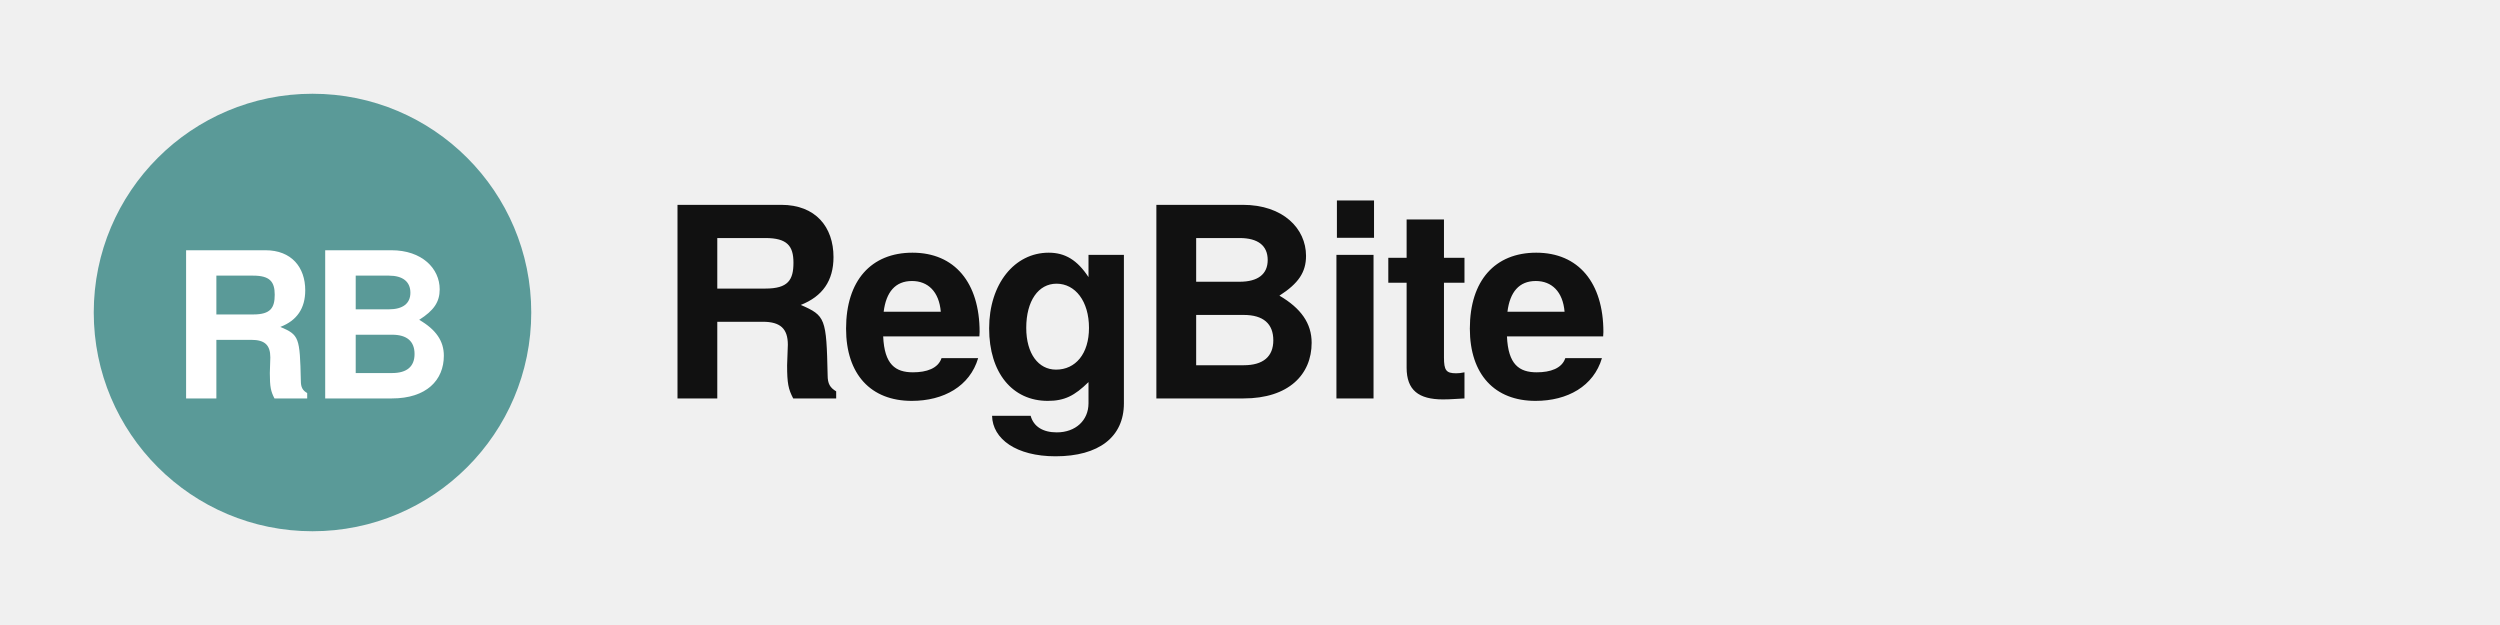
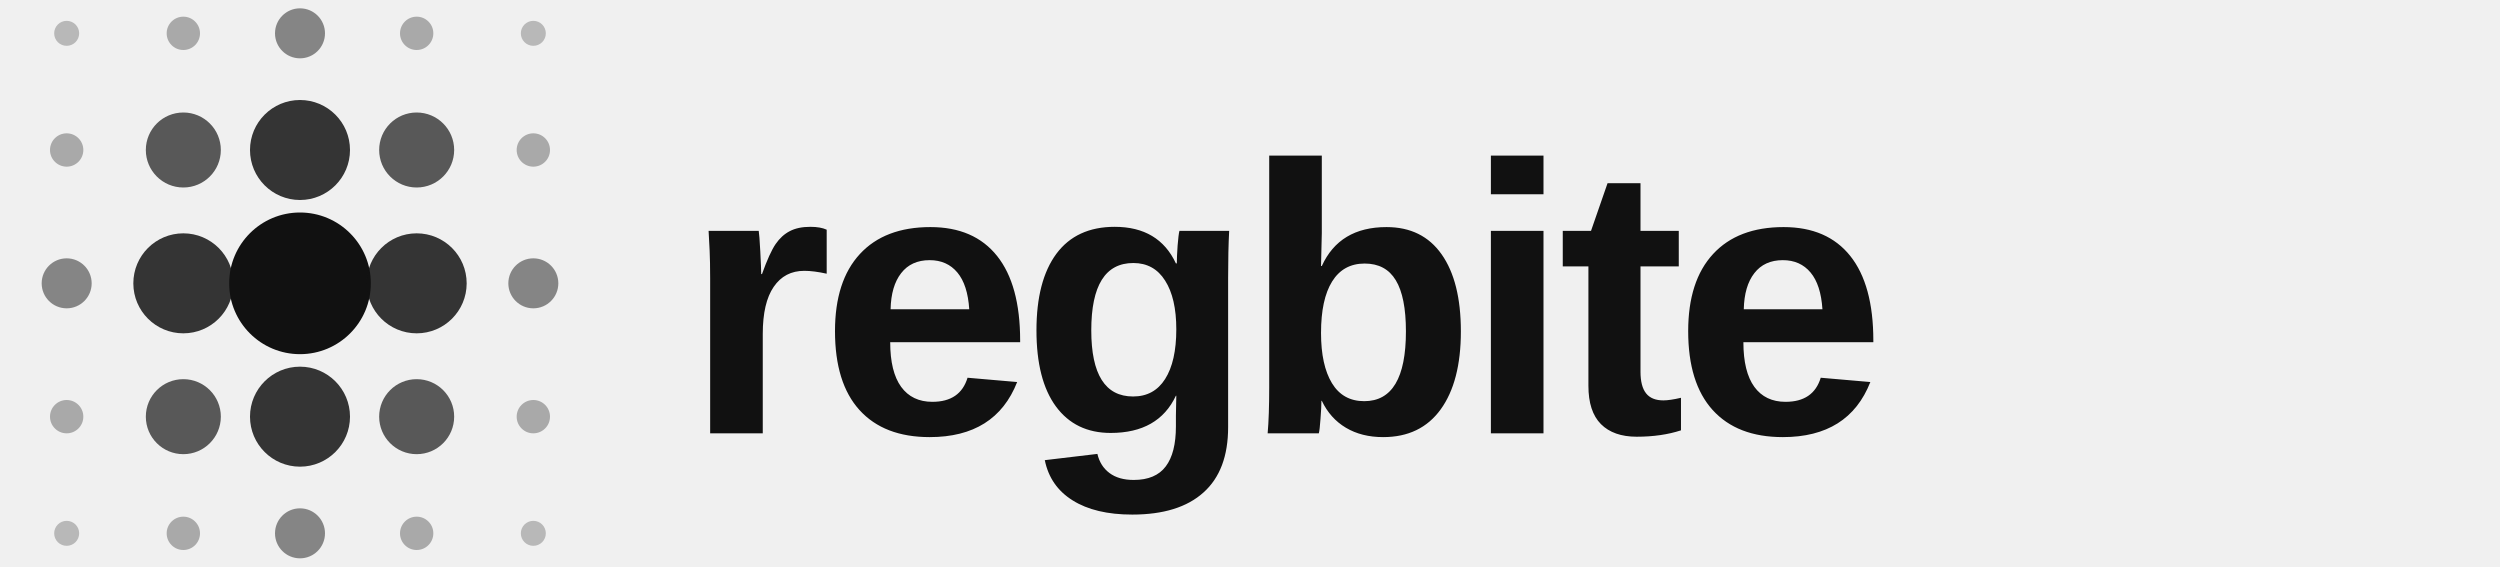
- <svg xmlns="http://www.w3.org/2000/svg" viewBox="0 0 160 40" width="160" height="40">
-   <circle cx="20" cy="20" r="14" fill="#5A9A98" />
-   <text x="20" y="25.5" text-anchor="middle" font-family="'Noto Sans JP', 'Helvetica Neue', sans-serif" font-size="13" font-weight="700" fill="#ffffff" letter-spacing="-0.5">RB</text>
-   <text x="42" y="25.5" font-family="'Noto Sans JP', 'Helvetica Neue', sans-serif" font-size="17" font-weight="700" fill="#111111" letter-spacing="-0.5">RegBite</text>
+ <svg xmlns="http://www.w3.org/2000/svg" viewBox="0 0 300 68" width="300" height="68">
+   <circle cx="8" cy="4" r="1.5" fill="#111" opacity="0.25" />
+   <circle cx="22" cy="4" r="2" fill="#111" opacity="0.32" />
+   <circle cx="36" cy="4" r="3" fill="#111" opacity="0.48" />
+   <circle cx="50" cy="4" r="2" fill="#111" opacity="0.32" />
+   <circle cx="64" cy="4" r="1.5" fill="#111" opacity="0.25" />
+   <circle cx="8" cy="18" r="2" fill="#111" opacity="0.32" />
+   <circle cx="22" cy="18" r="4.5" fill="#111" opacity="0.68" />
+   <circle cx="36" cy="18" r="6" fill="#111" opacity="0.84" />
+   <circle cx="50" cy="18" r="4.5" fill="#111" opacity="0.68" />
+   <circle cx="64" cy="18" r="2" fill="#111" opacity="0.32" />
+   <circle cx="8" cy="34" r="3" fill="#111" opacity="0.48" />
+   <circle cx="22" cy="34" r="6" fill="#111" opacity="0.84" />
+   <circle cx="36" cy="34" r="8.5" fill="#111" opacity="1" />
+   <circle cx="50" cy="34" r="6" fill="#111" opacity="0.84" />
+   <circle cx="64" cy="34" r="3" fill="#111" opacity="0.48" />
+   <circle cx="8" cy="50" r="2" fill="#111" opacity="0.32" />
+   <circle cx="22" cy="50" r="4.5" fill="#111" opacity="0.68" />
+   <circle cx="36" cy="50" r="6" fill="#111" opacity="0.84" />
+   <circle cx="50" cy="50" r="4.5" fill="#111" opacity="0.68" />
+   <circle cx="64" cy="50" r="2" fill="#111" opacity="0.32" />
+   <circle cx="8" cy="64" r="1.5" fill="#111" opacity="0.25" />
+   <circle cx="22" cy="64" r="2" fill="#111" opacity="0.32" />
+   <circle cx="36" cy="64" r="3" fill="#111" opacity="0.48" />
+   <circle cx="50" cy="64" r="2" fill="#111" opacity="0.32" />
+   <circle cx="64" cy="64" r="1.5" fill="#111" opacity="0.25" />
+   <text x="82" y="52" font-family="'Nunito','Quicksand','Trebuchet MS','Arial Rounded MT Bold','Helvetica Neue',Arial,sans-serif" font-size="46" font-weight="800" fill="#111111" letter-spacing="-1.5">regbite</text>
</svg>
